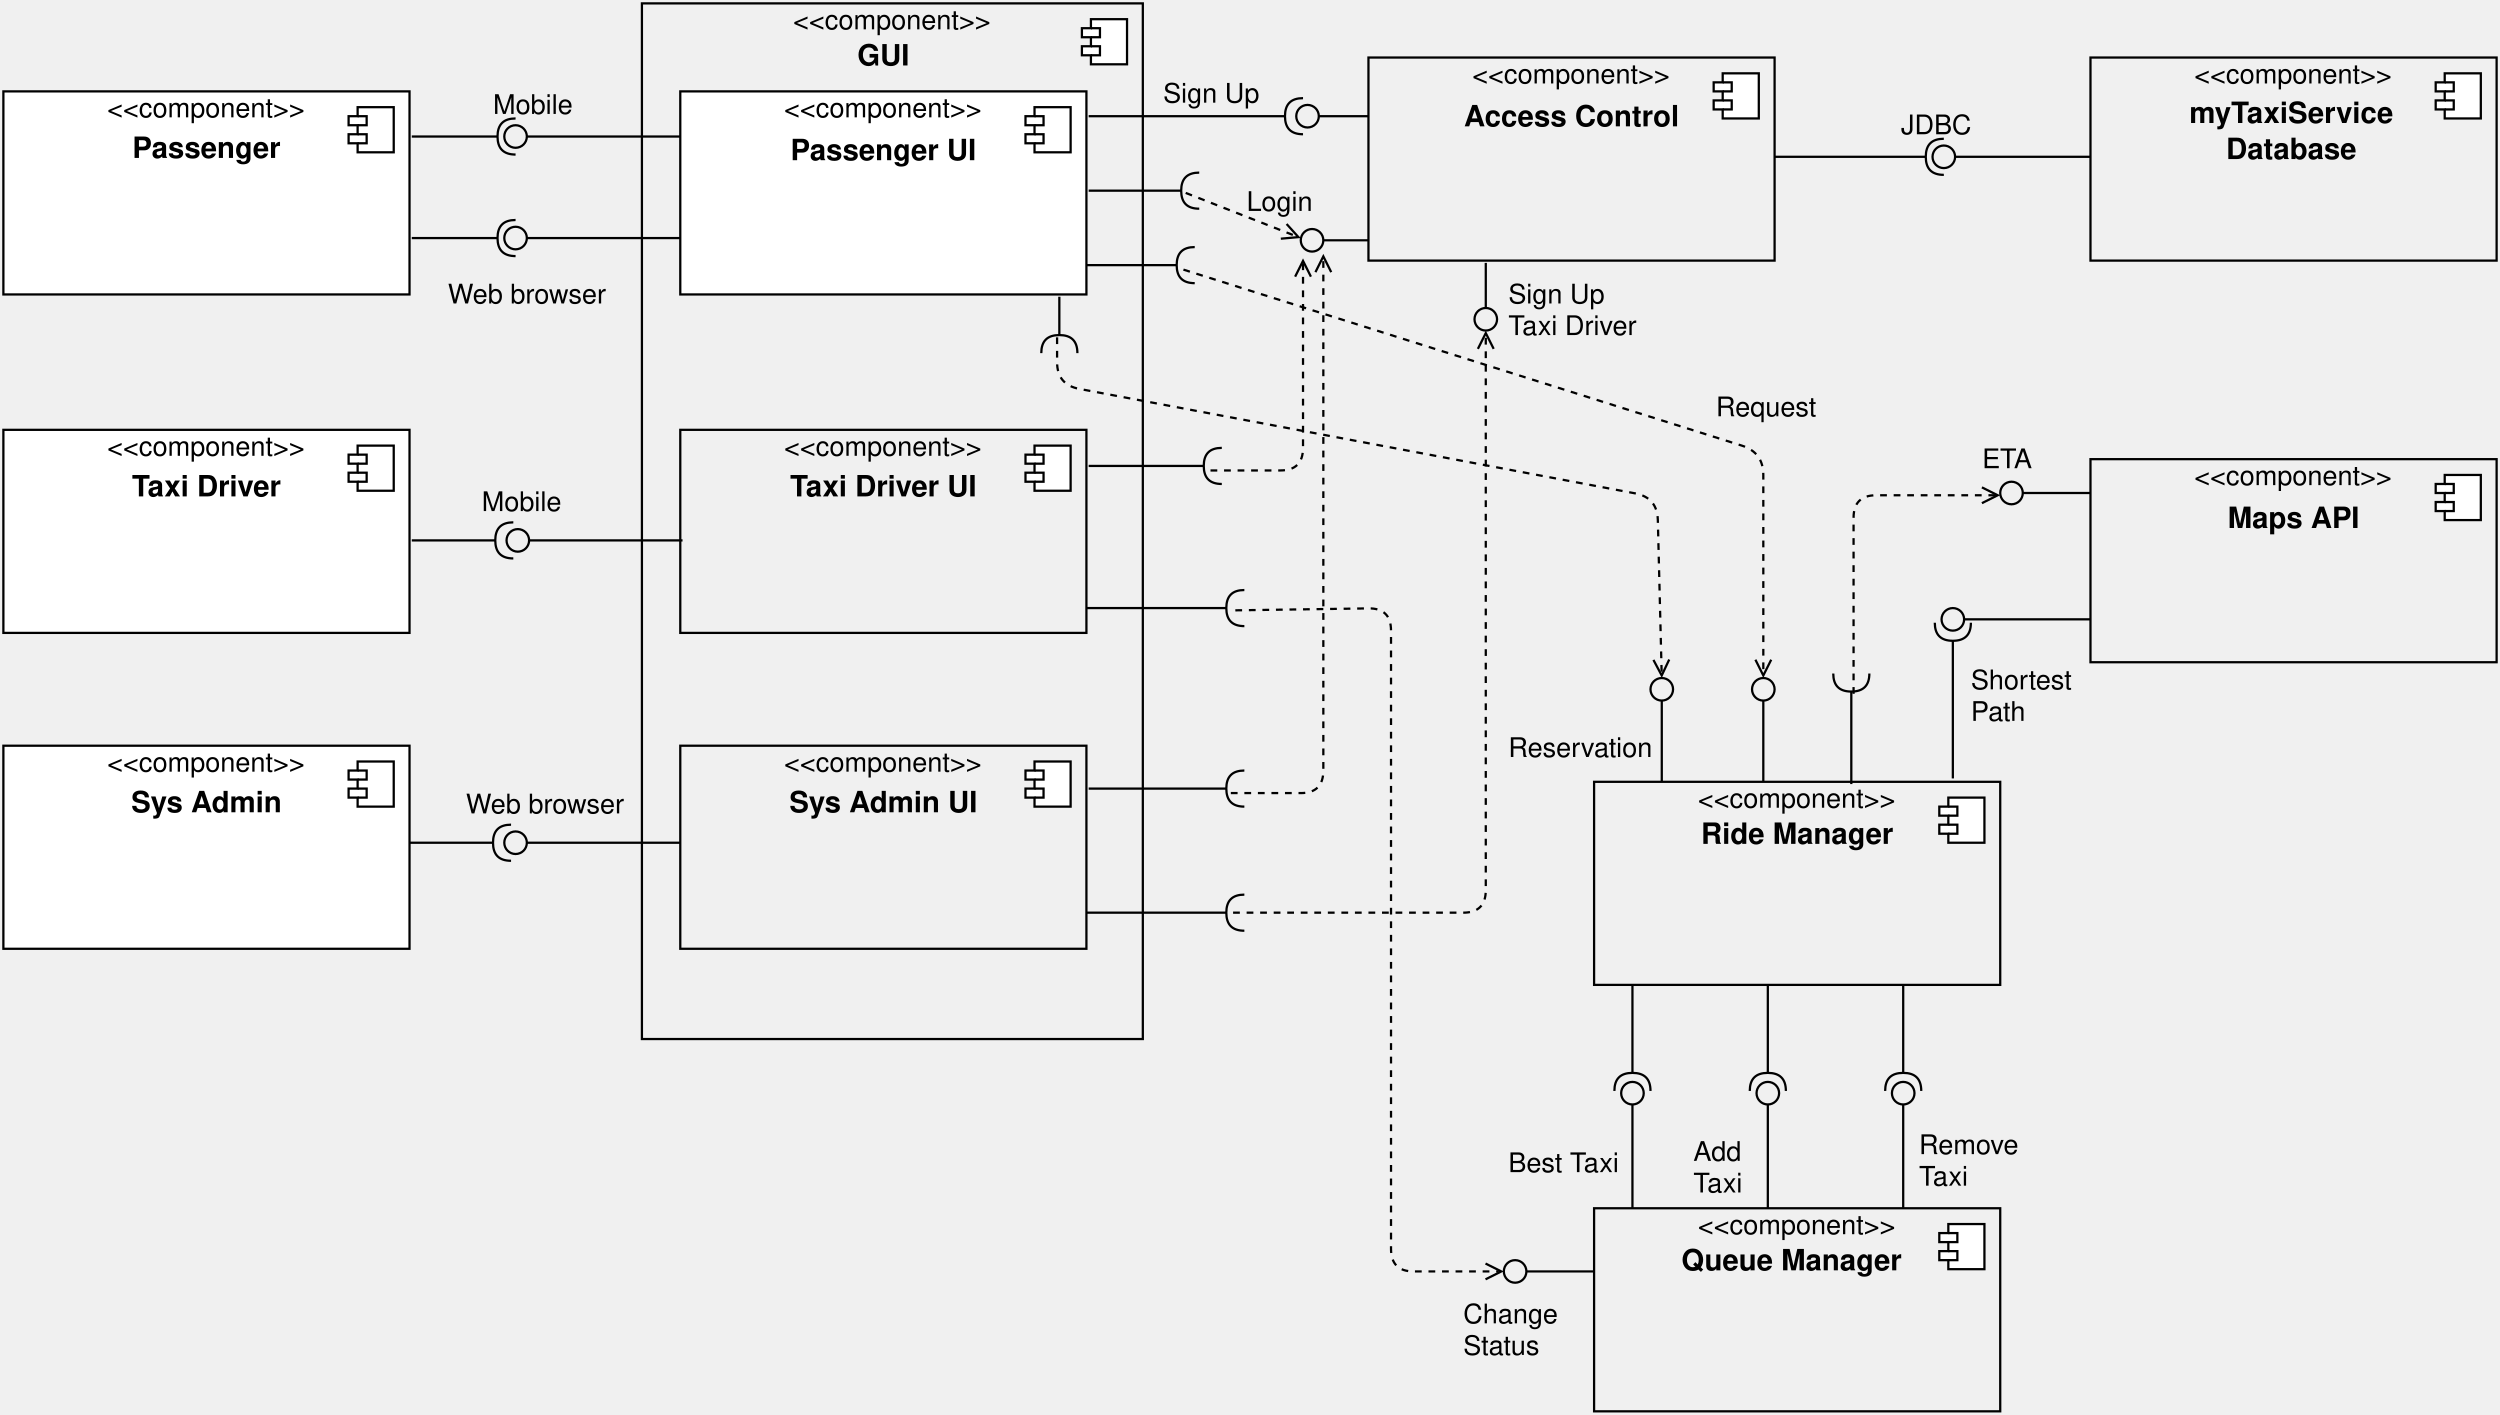
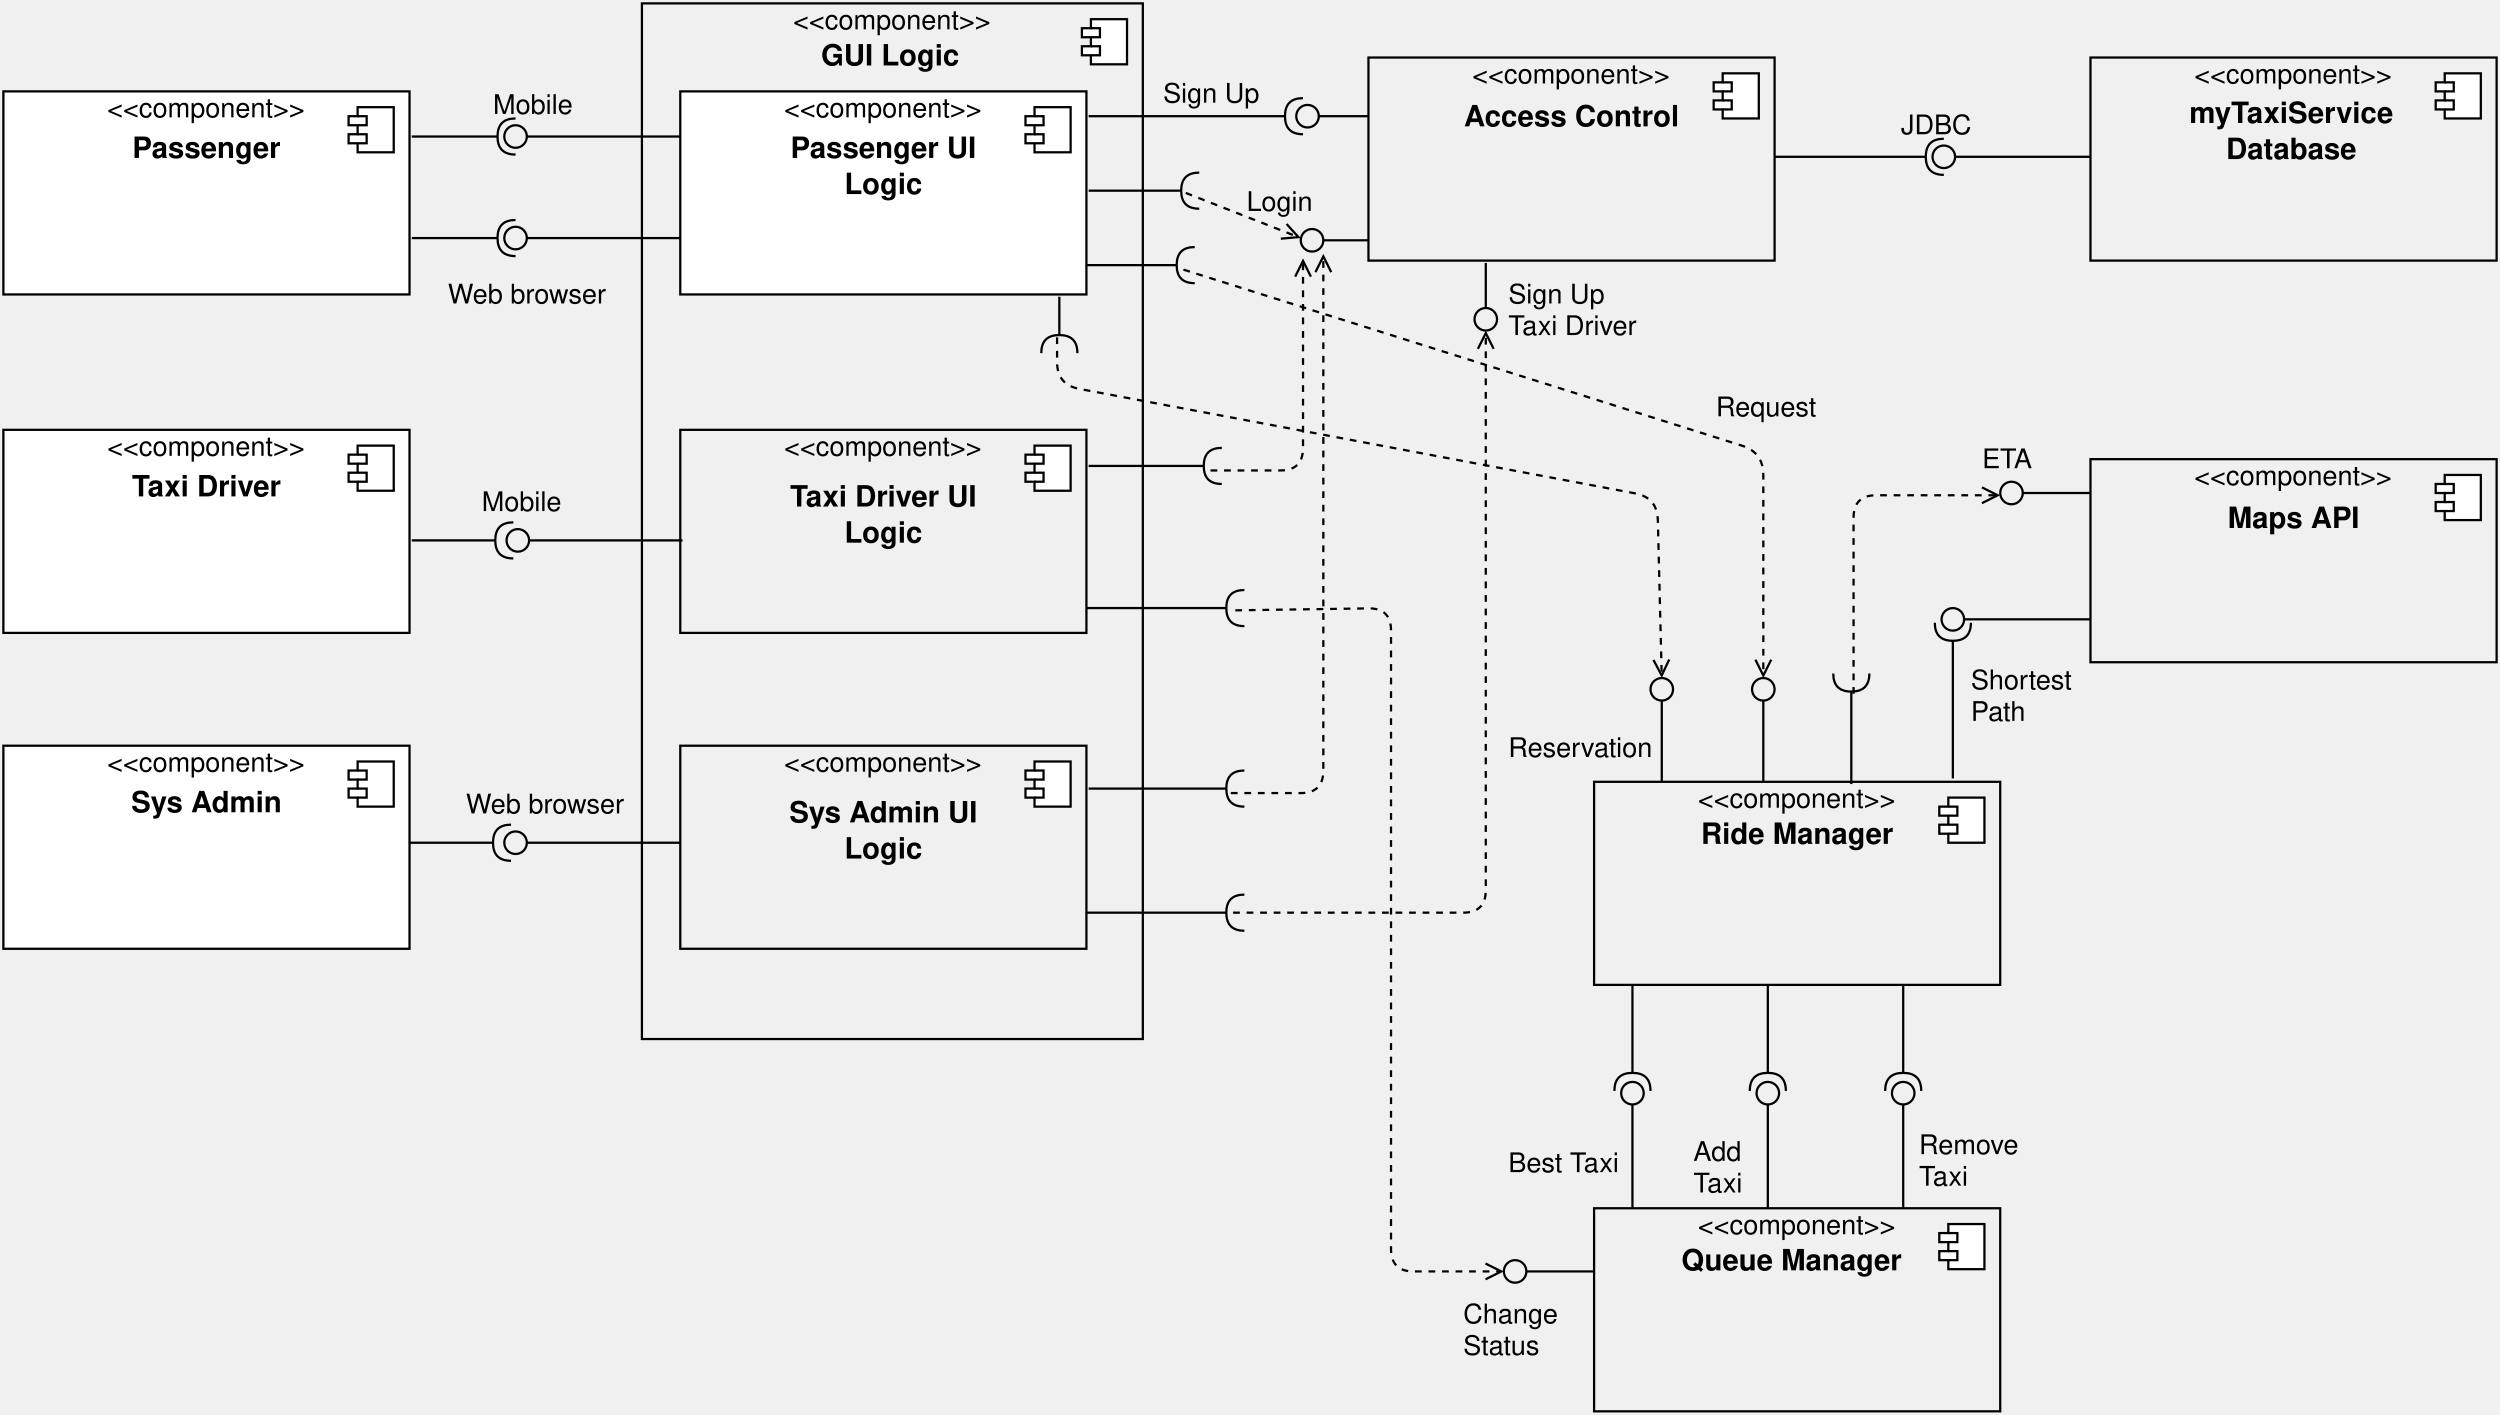
<svg xmlns="http://www.w3.org/2000/svg" width="1108px" height="627px" version="1.1" style="background-color: rgb(255, 255, 255);">
  <defs>
-     <clipPath id="mx-clip-371-14-40-20-0">
-       <rect x="371" y="14" width="40" height="20" />
+     <clipPath id="mx-clip-354-14-80-20-0">
+       <rect x="354" y="14" width="80" height="20" />
    </clipPath>
    <clipPath id="mx-clip-56-55-70-20-0">
      <rect x="56" y="55" width="70" height="20" />
    </clipPath>
    <clipPath id="mx-clip-56-205-70-20-0">
      <rect x="56" y="205" width="70" height="20" />
    </clipPath>
    <clipPath id="mx-clip-51-345-80-20-0">
      <rect x="51" y="345" width="80" height="20" />
    </clipPath>
-     <clipPath id="mx-clip-346-56-90-20-0">
-       <rect x="346" y="56" width="90" height="20" />
-     </clipPath>
-     <clipPath id="mx-clip-346-205-90-20-0">
-       <rect x="346" y="205" width="90" height="20" />
-     </clipPath>
-     <clipPath id="mx-clip-346-345-90-20-0">
-       <rect x="346" y="345" width="90" height="20" />
+     <clipPath id="mx-clip-346-56-90-34-0">
+       <rect x="346" y="56" width="90" height="34" />
+     </clipPath>
+     <clipPath id="mx-clip-346-205-90-45-0">
+       <rect x="346" y="205" width="90" height="45" />
+     </clipPath>
+     <clipPath id="mx-clip-346-345-90-45-0">
+       <rect x="346" y="345" width="90" height="45" />
    </clipPath>
    <clipPath id="mx-clip-648-41-96-20-0">
      <rect x="648" y="41" width="96" height="20" />
    </clipPath>
    <clipPath id="mx-clip-751-359-90-20-0">
      <rect x="751" y="359" width="90" height="20" />
    </clipPath>
    <clipPath id="mx-clip-741-548-105-20-0">
      <rect x="741" y="548" width="105" height="20" />
    </clipPath>
    <clipPath id="mx-clip-966-40-98-35-0">
      <rect x="966" y="40" width="98" height="35" />
    </clipPath>
    <clipPath id="mx-clip-971-219-90-20-0">
      <rect x="971" y="219" width="90" height="20" />
    </clipPath>
  </defs>
  <g transform="translate(0.5,0.5)">
    <rect x="284" y="1" width="222" height="459" fill="none" stroke="#000000" pointer-events="none" />
    <g fill="#000000" font-family="Helvetica" text-anchor="middle" font-size="12px">
      <text x="394.75" y="12.5">&lt;&lt;component&gt;&gt;</text>
    </g>
    <path d="M 483 8 L 499 8 L 499 28 L 483 28 L 483 24 L 479 24 L 479 20 L 483 20 L 483 16 L 479 16 L 479 12 L 483 12 Z" fill="#ffffff" stroke="#000000" stroke-miterlimit="10" pointer-events="none" />
    <path d="M 483 12 L 487 12 L 487 16 L 483 16 M 483 20 L 487 20 L 487 24 L 483 24" fill="none" stroke="#000000" stroke-miterlimit="10" pointer-events="none" />
    <path d="M 469 144 L 469 161" fill="none" stroke="#000000" stroke-miterlimit="10" transform="rotate(180,469,146)" pointer-events="none" />
    <path d="M 461 136 Q 461 144 469 144 Q 477 144 477 136" fill="none" stroke="#000000" stroke-miterlimit="10" transform="rotate(180,469,146)" pointer-events="none" />
    <ellipse cx="263" cy="205" rx="5" ry="5" fill="none" stroke="#000000" transform="rotate(-90,263,239)" pointer-events="none" />
    <path d="M 263 210 L 263 278" fill="none" stroke="#000000" stroke-miterlimit="10" transform="rotate(-90,263,239)" pointer-events="none" />
    <path d="M 207 227 L 207 264" fill="none" stroke="#000000" stroke-miterlimit="10" transform="rotate(90,207,239)" pointer-events="none" />
    <path d="M 199 219 Q 199 227 207 227 Q 215 227 215 219" fill="none" stroke="#000000" stroke-miterlimit="10" transform="rotate(90,207,239)" pointer-events="none" />
    <g fill="#000000" font-family="Helvetica" font-size="12px">
      <text x="213" y="226">Mobile</text>
    </g>
-     <g fill="#000000" font-family="Helvetica" font-weight="bold" clip-path="url(#mx-clip-371-14-40-20-0)" text-anchor="middle" font-size="13px">
-       <text x="391" y="28.5">GUI</text>
+     <g fill="#000000" font-family="Helvetica" font-weight="bold" clip-path="url(#mx-clip-354-14-80-20-0)" text-anchor="middle" font-size="13px">
+       <text x="394" y="28.5">GUI Logic</text>
    </g>
    <rect x="1" y="40" width="180" height="90" fill="#ffffff" stroke="#000000" pointer-events="none" />
    <g fill="#000000" font-family="Helvetica" text-anchor="middle" font-size="12px">
      <text x="90.75" y="51.5">&lt;&lt;component&gt;&gt;</text>
    </g>
    <path d="M 158 47 L 174 47 L 174 67 L 158 67 L 158 63 L 154 63 L 154 59 L 158 59 L 158 55 L 154 55 L 154 51 L 158 51 Z" fill="#ffffff" stroke="#000000" stroke-miterlimit="10" pointer-events="none" />
    <path d="M 158 51 L 162 51 L 162 55 L 158 55 M 158 59 L 162 59 L 162 63 L 158 63" fill="none" stroke="#000000" stroke-miterlimit="10" pointer-events="none" />
    <g fill="#000000" font-family="Helvetica" font-weight="bold" clip-path="url(#mx-clip-56-55-70-20-0)" text-anchor="middle" font-size="13px">
      <text x="91" y="69.5">Passenger</text>
    </g>
    <rect x="1" y="190" width="180" height="90" fill="#ffffff" stroke="#000000" pointer-events="none" />
    <g fill="#000000" font-family="Helvetica" text-anchor="middle" font-size="12px">
      <text x="90.75" y="201.5">&lt;&lt;component&gt;&gt;</text>
    </g>
    <path d="M 158 197 L 174 197 L 174 217 L 158 217 L 158 213 L 154 213 L 154 209 L 158 209 L 158 205 L 154 205 L 154 201 L 158 201 Z" fill="#ffffff" stroke="#000000" stroke-miterlimit="10" pointer-events="none" />
    <path d="M 158 201 L 162 201 L 162 205 L 158 205 M 158 209 L 162 209 L 162 213 L 158 213" fill="none" stroke="#000000" stroke-miterlimit="10" pointer-events="none" />
    <g fill="#000000" font-family="Helvetica" font-weight="bold" clip-path="url(#mx-clip-56-205-70-20-0)" text-anchor="middle" font-size="13px">
      <text x="91" y="219.5">Taxi Driver</text>
    </g>
    <rect x="1" y="330" width="180" height="90" fill="#ffffff" stroke="#000000" pointer-events="none" />
    <g fill="#000000" font-family="Helvetica" text-anchor="middle" font-size="12px">
      <text x="90.75" y="341.5">&lt;&lt;component&gt;&gt;</text>
    </g>
    <path d="M 158 337 L 174 337 L 174 357 L 158 357 L 158 353 L 154 353 L 154 349 L 158 349 L 158 345 L 154 345 L 154 341 L 158 341 Z" fill="#ffffff" stroke="#000000" stroke-miterlimit="10" pointer-events="none" />
    <path d="M 158 341 L 162 341 L 162 345 L 158 345 M 158 349 L 162 349 L 162 353 L 158 353" fill="none" stroke="#000000" stroke-miterlimit="10" pointer-events="none" />
    <g fill="#000000" font-family="Helvetica" font-weight="bold" clip-path="url(#mx-clip-51-345-80-20-0)" text-anchor="middle" font-size="13px">
      <text x="91" y="359.5">Sys Admin</text>
    </g>
    <rect x="301" y="40" width="180" height="90" fill="#ffffff" stroke="#000000" pointer-events="none" />
    <g fill="#000000" font-family="Helvetica" text-anchor="middle" font-size="12px">
      <text x="390.75" y="51.5">&lt;&lt;component&gt;&gt;</text>
    </g>
    <path d="M 458 47 L 474 47 L 474 67 L 458 67 L 458 63 L 454 63 L 454 59 L 458 59 L 458 55 L 454 55 L 454 51 L 458 51 Z" fill="#ffffff" stroke="#000000" stroke-miterlimit="10" pointer-events="none" />
    <path d="M 458 51 L 462 51 L 462 55 L 458 55 M 458 59 L 462 59 L 462 63 L 458 63" fill="none" stroke="#000000" stroke-miterlimit="10" pointer-events="none" />
-     <g fill="#000000" font-family="Helvetica" font-weight="bold" clip-path="url(#mx-clip-346-56-90-20-0)" text-anchor="middle" font-size="13px">
-       <text x="391" y="70.5">Passenger UI</text>
+     <g fill="#000000" font-family="Helvetica" font-weight="bold" clip-path="url(#mx-clip-346-56-90-34-0)" text-anchor="middle" font-size="13px">
+       <text x="391" y="69.5">Passenger UI</text>
+       <text x="391" y="85.5">Logic</text>
    </g>
    <rect x="301" y="190" width="180" height="90" fill="none" stroke="#000000" pointer-events="none" />
    <g fill="#000000" font-family="Helvetica" text-anchor="middle" font-size="12px">
      <text x="390.75" y="201.5">&lt;&lt;component&gt;&gt;</text>
    </g>
    <path d="M 458 197 L 474 197 L 474 217 L 458 217 L 458 213 L 454 213 L 454 209 L 458 209 L 458 205 L 454 205 L 454 201 L 458 201 Z" fill="#ffffff" stroke="#000000" stroke-miterlimit="10" pointer-events="none" />
    <path d="M 458 201 L 462 201 L 462 205 L 458 205 M 458 209 L 462 209 L 462 213 L 458 213" fill="none" stroke="#000000" stroke-miterlimit="10" pointer-events="none" />
-     <g fill="#000000" font-family="Helvetica" font-weight="bold" clip-path="url(#mx-clip-346-205-90-20-0)" text-anchor="middle" font-size="13px">
-       <text x="391" y="219.5">Taxi Driver UI</text>
+     <g fill="#000000" font-family="Helvetica" font-weight="bold" clip-path="url(#mx-clip-346-205-90-45-0)" text-anchor="middle" font-size="13px">
+       <text x="391" y="224">Taxi Driver UI</text>
+       <text x="391" y="240">Logic</text>
    </g>
    <rect x="301" y="330" width="180" height="90" fill="none" stroke="#000000" pointer-events="none" />
    <g fill="#000000" font-family="Helvetica" text-anchor="middle" font-size="12px">
      <text x="390.75" y="341.5">&lt;&lt;component&gt;&gt;</text>
    </g>
    <path d="M 458 337 L 474 337 L 474 357 L 458 357 L 458 353 L 454 353 L 454 349 L 458 349 L 458 345 L 454 345 L 454 341 L 458 341 Z" fill="#ffffff" stroke="#000000" stroke-miterlimit="10" pointer-events="none" />
    <path d="M 458 341 L 462 341 L 462 345 L 458 345 M 458 349 L 462 349 L 462 353 L 458 353" fill="none" stroke="#000000" stroke-miterlimit="10" pointer-events="none" />
-     <g fill="#000000" font-family="Helvetica" font-weight="bold" clip-path="url(#mx-clip-346-345-90-20-0)" text-anchor="middle" font-size="13px">
-       <text x="391" y="359.5">Sys Admin UI</text>
+     <g fill="#000000" font-family="Helvetica" font-weight="bold" clip-path="url(#mx-clip-346-345-90-45-0)" text-anchor="middle" font-size="13px">
+       <text x="391" y="364">Sys Admin UI</text>
+       <text x="391" y="380">Logic</text>
    </g>
    <ellipse cx="262" cy="26" rx="5" ry="5" fill="none" stroke="#000000" transform="rotate(-90,262,60)" pointer-events="none" />
    <path d="M 262 31 L 262 99" fill="none" stroke="#000000" stroke-miterlimit="10" transform="rotate(-90,262,60)" pointer-events="none" />
    <ellipse cx="262" cy="71" rx="5" ry="5" fill="none" stroke="#000000" transform="rotate(-90,262,105)" pointer-events="none" />
    <path d="M 262 76 L 262 144" fill="none" stroke="#000000" stroke-miterlimit="10" transform="rotate(-90,262,105)" pointer-events="none" />
    <ellipse cx="262" cy="339" rx="5" ry="5" fill="none" stroke="#000000" transform="rotate(-90,262,373)" pointer-events="none" />
    <path d="M 262 344 L 262 412" fill="none" stroke="#000000" stroke-miterlimit="10" transform="rotate(-90,262,373)" pointer-events="none" />
    <path d="M 207.5 47.5 L 207.5 85.5" fill="none" stroke="#000000" stroke-miterlimit="10" transform="rotate(90,207.5,60)" pointer-events="none" />
    <path d="M 199.5 39.5 Q 199.5 47.5 207.5 47.5 Q 215.5 47.5 215.5 39.5" fill="none" stroke="#000000" stroke-miterlimit="10" transform="rotate(90,207.5,60)" pointer-events="none" />
    <path d="M 207.5 92.5 L 207.5 130.5" fill="none" stroke="#000000" stroke-miterlimit="10" transform="rotate(90,207.5,105)" pointer-events="none" />
    <path d="M 199.5 84.5 Q 199.5 92.5 207.5 92.5 Q 215.5 92.5 215.5 84.5" fill="none" stroke="#000000" stroke-miterlimit="10" transform="rotate(90,207.5,105)" pointer-events="none" />
    <path d="M 206 361 L 206 398" fill="none" stroke="#000000" stroke-miterlimit="10" transform="rotate(90,206,373)" pointer-events="none" />
    <path d="M 198 353 Q 198 361 206 361 Q 214 361 214 353" fill="none" stroke="#000000" stroke-miterlimit="10" transform="rotate(90,206,373)" pointer-events="none" />
    <g fill="#000000" font-family="Helvetica" font-size="12px">
      <text x="218" y="50">Mobile</text>
    </g>
    <g fill="#000000" font-family="Helvetica" font-size="12px">
      <text x="198" y="134">Web browser</text>
    </g>
    <g fill="#000000" font-family="Helvetica" font-size="12px">
      <text x="206" y="360">Web browser</text>
    </g>
    <rect x="606" y="25" width="180" height="90" fill="none" stroke="#000000" pointer-events="none" />
    <g fill="#000000" font-family="Helvetica" text-anchor="middle" font-size="12px">
      <text x="695.75" y="36.5">&lt;&lt;component&gt;&gt;</text>
    </g>
    <path d="M 763 32 L 779 32 L 779 52 L 763 52 L 763 48 L 759 48 L 759 44 L 763 44 L 763 40 L 759 40 L 759 36 L 763 36 Z" fill="#ffffff" stroke="#000000" stroke-miterlimit="10" pointer-events="none" />
    <path d="M 763 36 L 767 36 L 767 40 L 763 40 M 763 44 L 767 44 L 767 48 L 763 48" fill="none" stroke="#000000" stroke-miterlimit="10" pointer-events="none" />
    <g fill="#000000" font-family="Helvetica" font-weight="bold" clip-path="url(#mx-clip-648-41-96-20-0)" text-anchor="middle" font-size="13px">
      <text x="696" y="55.5">Access Control</text>
    </g>
    <rect x="706" y="346" width="180" height="90" fill="none" stroke="#000000" pointer-events="none" />
    <g fill="#000000" font-family="Helvetica" text-anchor="middle" font-size="12px">
      <text x="795.75" y="357.5">&lt;&lt;component&gt;&gt;</text>
    </g>
    <path d="M 863 353 L 879 353 L 879 373 L 863 373 L 863 369 L 859 369 L 859 365 L 863 365 L 863 361 L 859 361 L 859 357 L 863 357 Z" fill="#ffffff" stroke="#000000" stroke-miterlimit="10" pointer-events="none" />
    <path d="M 863 357 L 867 357 L 867 361 L 863 361 M 863 365 L 867 365 L 867 369 L 863 369" fill="none" stroke="#000000" stroke-miterlimit="10" pointer-events="none" />
    <g fill="#000000" font-family="Helvetica" font-weight="bold" clip-path="url(#mx-clip-751-359-90-20-0)" text-anchor="middle" font-size="13px">
      <text x="796" y="373.5">Ride Manager</text>
    </g>
    <rect x="706" y="535" width="180" height="90" fill="none" stroke="#000000" pointer-events="none" />
    <g fill="#000000" font-family="Helvetica" text-anchor="middle" font-size="12px">
      <text x="795.75" y="546.5">&lt;&lt;component&gt;&gt;</text>
    </g>
    <path d="M 863 542 L 879 542 L 879 562 L 863 562 L 863 558 L 859 558 L 859 554 L 863 554 L 863 550 L 859 550 L 859 546 L 863 546 Z" fill="#ffffff" stroke="#000000" stroke-miterlimit="10" pointer-events="none" />
    <path d="M 863 546 L 867 546 L 867 550 L 863 550 M 863 554 L 867 554 L 867 558 L 863 558" fill="none" stroke="#000000" stroke-miterlimit="10" pointer-events="none" />
    <g fill="#000000" font-family="Helvetica" font-weight="bold" clip-path="url(#mx-clip-741-548-105-20-0)" text-anchor="middle" font-size="13px">
      <text x="793.5" y="562.5">Queue Manager</text>
    </g>
    <rect x="926" y="25" width="180" height="90" fill="none" stroke="#000000" pointer-events="none" />
    <g fill="#000000" font-family="Helvetica" text-anchor="middle" font-size="12px">
      <text x="1015.75" y="36.5">&lt;&lt;component&gt;&gt;</text>
    </g>
    <path d="M 1083 32 L 1099 32 L 1099 52 L 1083 52 L 1083 48 L 1079 48 L 1079 44 L 1083 44 L 1083 40 L 1079 40 L 1079 36 L 1083 36 Z" fill="#ffffff" stroke="#000000" stroke-miterlimit="10" pointer-events="none" />
    <path d="M 1083 36 L 1087 36 L 1087 40 L 1083 40 M 1083 44 L 1087 44 L 1087 48 L 1083 48" fill="none" stroke="#000000" stroke-miterlimit="10" pointer-events="none" />
    <g fill="#000000" font-family="Helvetica" font-weight="bold" clip-path="url(#mx-clip-966-40-98-35-0)" text-anchor="middle" font-size="13px">
      <text x="1015" y="54">myTaxiService</text>
      <text x="1015" y="70">Database</text>
    </g>
    <ellipse cx="723" cy="484" rx="5" ry="5" fill="none" stroke="#000000" pointer-events="none" />
    <path d="M 723 489 L 723 535" fill="none" stroke="#000000" stroke-miterlimit="10" pointer-events="none" />
    <path d="M 723 449 L 723 488" fill="none" stroke="#000000" stroke-miterlimit="10" transform="rotate(180,723,462)" pointer-events="none" />
    <path d="M 715 441 Q 715 449 723 449 Q 731 449 731 441" fill="none" stroke="#000000" stroke-miterlimit="10" transform="rotate(180,723,462)" pointer-events="none" />
    <g fill="#000000" font-family="Helvetica" font-size="12px">
      <text x="668" y="519">Best Taxi</text>
    </g>
    <path d="M 783 449 L 783 488" fill="none" stroke="#000000" stroke-miterlimit="10" transform="rotate(180,783,462)" pointer-events="none" />
    <path d="M 775 441 Q 775 449 783 449 Q 791 449 791 441" fill="none" stroke="#000000" stroke-miterlimit="10" transform="rotate(180,783,462)" pointer-events="none" />
    <ellipse cx="783" cy="484" rx="5" ry="5" fill="none" stroke="#000000" pointer-events="none" />
    <path d="M 783 489 L 783 535" fill="none" stroke="#000000" stroke-miterlimit="10" pointer-events="none" />
    <g fill="#000000" font-family="Helvetica" font-size="12px">
      <text x="750" y="514">Add</text>
      <text x="750" y="528">Taxi</text>
    </g>
    <ellipse cx="843" cy="484" rx="5" ry="5" fill="none" stroke="#000000" pointer-events="none" />
    <path d="M 843 489 L 843 535" fill="none" stroke="#000000" stroke-miterlimit="10" pointer-events="none" />
    <path d="M 843 449 L 843 488" fill="none" stroke="#000000" stroke-miterlimit="10" transform="rotate(180,843,462)" pointer-events="none" />
    <path d="M 835 441 Q 835 449 843 449 Q 851 449 851 441" fill="none" stroke="#000000" stroke-miterlimit="10" transform="rotate(180,843,462)" pointer-events="none" />
    <g fill="#000000" font-family="Helvetica" font-size="12px">
      <text x="850" y="511">Remove</text>
      <text x="850" y="525">Taxi</text>
    </g>
    <ellipse cx="686" cy="548" rx="5" ry="5" fill="none" stroke="#000000" transform="rotate(270,686,563)" pointer-events="none" />
    <path d="M 686 553 L 686 583" fill="none" stroke="#000000" stroke-miterlimit="10" transform="rotate(270,686,563)" pointer-events="none" />
    <path d="M 518.5 244.5 L 518.5 306.5" fill="none" stroke="#000000" stroke-miterlimit="10" transform="rotate(450,518.5,269)" pointer-events="none" />
    <path d="M 510.5 236.5 Q 510.5 244.5 518.5 244.5 Q 526.5 244.5 526.5 236.5" fill="none" stroke="#000000" stroke-miterlimit="10" transform="rotate(450,518.5,269)" pointer-events="none" />
    <path d="M 547 270 L 606 269.14 Q 616 269 616 279 L 616 553 Q 616 563 626 563 L 663.76 563" fill="none" stroke="#000000" stroke-miterlimit="10" stroke-dasharray="3 3" pointer-events="none" />
    <path d="M 657.88 566.5 L 664.88 563 L 657.88 559.5" fill="none" stroke="#000000" stroke-miterlimit="10" pointer-events="none" />
    <ellipse cx="891" cy="39" rx="5" ry="5" fill="none" stroke="#000000" transform="rotate(-90,891,69)" pointer-events="none" />
    <path d="M 891 44 L 891 104" fill="none" stroke="#000000" stroke-miterlimit="10" transform="rotate(-90,891,69)" pointer-events="none" />
    <path d="M 826 42 L 826 109" fill="none" stroke="#000000" stroke-miterlimit="10" transform="rotate(450,826,69)" pointer-events="none" />
    <path d="M 818 34 Q 818 42 826 42 Q 834 42 834 34" fill="none" stroke="#000000" stroke-miterlimit="10" transform="rotate(450,826,69)" pointer-events="none" />
    <g fill="#000000" font-family="Helvetica" font-size="12px">
      <text x="648" y="586">Change</text>
      <text x="648" y="600">Status</text>
    </g>
    <ellipse cx="590" cy="40" rx="5" ry="5" fill="none" stroke="#000000" transform="rotate(270,590,51)" pointer-events="none" />
    <path d="M 590 45 L 590 67" fill="none" stroke="#000000" stroke-miterlimit="10" transform="rotate(270,590,51)" pointer-events="none" />
    <ellipse cx="591" cy="96" rx="5" ry="5" fill="none" stroke="#000000" transform="rotate(270,591,106)" pointer-events="none" />
    <path d="M 591 101 L 591 121" fill="none" stroke="#000000" stroke-miterlimit="10" transform="rotate(270,591,106)" pointer-events="none" />
    <path d="M 532 14 L 532 101" fill="none" stroke="#000000" stroke-miterlimit="10" transform="rotate(90,532,51)" pointer-events="none" />
    <path d="M 524 6 Q 524 14 532 14 Q 540 14 540 6" fill="none" stroke="#000000" stroke-miterlimit="10" transform="rotate(90,532,51)" pointer-events="none" />
    <path d="M 509 70 L 509 111" fill="none" stroke="#000000" stroke-miterlimit="10" transform="rotate(90,509,84)" pointer-events="none" />
    <path d="M 501 62 Q 501 70 509 70 Q 517 70 517 62" fill="none" stroke="#000000" stroke-miterlimit="10" transform="rotate(90,509,84)" pointer-events="none" />
    <g fill="#000000" font-family="Helvetica" font-size="12px">
      <text x="515" y="45">Sign Up</text>
    </g>
    <g fill="#000000" font-family="Helvetica" font-size="12px">
      <text x="552" y="93">Login</text>
    </g>
    <path d="M 525 85 L 573.92 104.18" fill="none" stroke="#000000" stroke-miterlimit="10" stroke-dasharray="3 3" pointer-events="none" />
    <path d="M 567.16 105.29 L 574.96 104.59 L 569.72 98.78" fill="none" stroke="#000000" stroke-miterlimit="10" pointer-events="none" />
    <path d="M 514 187 L 514 238" fill="none" stroke="#000000" stroke-miterlimit="10" transform="rotate(90,514,206)" pointer-events="none" />
    <path d="M 506 179 Q 506 187 514 187 Q 522 187 522 179" fill="none" stroke="#000000" stroke-miterlimit="10" transform="rotate(90,514,206)" pointer-events="none" />
    <path d="M 536 208 L 567 208 Q 577 208 577 198 L 577 116.24" fill="none" stroke="#000000" stroke-miterlimit="10" stroke-dasharray="3 3" pointer-events="none" />
    <path d="M 580.5 122.12 L 577 115.12 L 573.5 122.12" fill="none" stroke="#000000" stroke-miterlimit="10" pointer-events="none" />
    <path d="M 545 351 L 576 351 Q 586 351 586 341 L 586 114.24" fill="none" stroke="#000000" stroke-miterlimit="10" stroke-dasharray="3 3" pointer-events="none" />
    <path d="M 589.5 120.12 L 586 113.12 L 582.5 120.12" fill="none" stroke="#000000" stroke-miterlimit="10" pointer-events="none" />
    <path d="M 519 325 L 519 386" fill="none" stroke="#000000" stroke-miterlimit="10" transform="rotate(90,519,349)" pointer-events="none" />
    <path d="M 511 317 Q 511 325 519 325 Q 527 325 527 317" fill="none" stroke="#000000" stroke-miterlimit="10" transform="rotate(90,519,349)" pointer-events="none" />
    <ellipse cx="658" cy="121" rx="5" ry="5" fill="none" stroke="#000000" transform="rotate(180,658,131)" pointer-events="none" />
    <path d="M 658 126 L 658 146" fill="none" stroke="#000000" stroke-miterlimit="10" transform="rotate(180,658,131)" pointer-events="none" />
    <path d="M 518.5 379.5 L 518.5 441.5" fill="none" stroke="#000000" stroke-miterlimit="10" transform="rotate(90,518.5,404)" pointer-events="none" />
    <path d="M 510.5 371.5 Q 510.5 379.5 518.5 379.5 Q 526.5 379.5 526.5 371.5" fill="none" stroke="#000000" stroke-miterlimit="10" transform="rotate(90,518.5,404)" pointer-events="none" />
    <path d="M 546 404 L 648 404 Q 658 404 658 394 L 658 148.24" fill="none" stroke="#000000" stroke-miterlimit="10" stroke-dasharray="3 3" pointer-events="none" />
    <path d="M 661.5 154.12 L 658 147.12 L 654.5 154.12" fill="none" stroke="#000000" stroke-miterlimit="10" pointer-events="none" />
    <g fill="#000000" font-family="Helvetica" font-size="12px">
      <text x="668" y="134">Sign Up</text>
      <text x="668" y="148">Taxi Driver</text>
    </g>
    <rect x="926" y="203" width="180" height="90" fill="none" stroke="#000000" pointer-events="none" />
    <g fill="#000000" font-family="Helvetica" text-anchor="middle" font-size="12px">
      <text x="1015.75" y="214.5">&lt;&lt;component&gt;&gt;</text>
    </g>
    <path d="M 1083 210 L 1099 210 L 1099 230 L 1083 230 L 1083 226 L 1079 226 L 1079 222 L 1083 222 L 1083 218 L 1079 218 L 1079 214 L 1083 214 Z" fill="#ffffff" stroke="#000000" stroke-miterlimit="10" pointer-events="none" />
    <path d="M 1083 214 L 1087 214 L 1087 218 L 1083 218 M 1083 222 L 1087 222 L 1087 226 L 1083 226" fill="none" stroke="#000000" stroke-miterlimit="10" pointer-events="none" />
    <g fill="#000000" font-family="Helvetica" font-weight="bold" clip-path="url(#mx-clip-971-219-90-20-0)" text-anchor="middle" font-size="13px">
      <text x="1016" y="233.5">Maps API</text>
    </g>
    <ellipse cx="906" cy="203" rx="5" ry="5" fill="none" stroke="#000000" transform="rotate(270,906,218)" pointer-events="none" />
    <path d="M 906 208 L 906 238" fill="none" stroke="#000000" stroke-miterlimit="10" transform="rotate(270,906,218)" pointer-events="none" />
    <g fill="#000000" font-family="Helvetica" font-size="12px">
      <text x="878" y="207">ETA</text>
    </g>
    <path d="M 820 306 L 820 347" fill="none" stroke="#000000" stroke-miterlimit="10" pointer-events="none" />
    <path d="M 812 298 Q 812 306 820 306 Q 828 306 828 298" fill="none" stroke="#000000" stroke-miterlimit="10" pointer-events="none" />
    <path d="M 821 307 L 821 229 Q 821 219 831 219 L 883.76 219" fill="none" stroke="#000000" stroke-miterlimit="10" stroke-dasharray="3 3" pointer-events="none" />
    <path d="M 877.88 222.5 L 884.88 219 L 877.88 215.5" fill="none" stroke="#000000" stroke-miterlimit="10" pointer-events="none" />
    <ellipse cx="893" cy="246" rx="5" ry="5" fill="none" stroke="#000000" transform="rotate(270,893,274)" pointer-events="none" />
    <path d="M 893 251 L 893 307" fill="none" stroke="#000000" stroke-miterlimit="10" transform="rotate(270,893,274)" pointer-events="none" />
    <path d="M 865 283.5 L 865 344.5" fill="none" stroke="#000000" stroke-miterlimit="10" pointer-events="none" />
    <path d="M 857 275.5 Q 857 283.5 865 283.5 Q 873 283.5 873 275.5" fill="none" stroke="#000000" stroke-miterlimit="10" pointer-events="none" />
    <g fill="#000000" font-family="Helvetica" font-size="12px">
      <text x="873" y="305">Shortest</text>
      <text x="873" y="319">Path</text>
    </g>
    <ellipse cx="781" cy="305" rx="5" ry="5" fill="none" stroke="#000000" pointer-events="none" />
    <path d="M 781 310 L 781 346" fill="none" stroke="#000000" stroke-miterlimit="10" pointer-events="none" />
    <ellipse cx="736" cy="305" rx="5" ry="5" fill="none" stroke="#000000" pointer-events="none" />
    <path d="M 736 310 L 736 346" fill="none" stroke="#000000" stroke-miterlimit="10" pointer-events="none" />
    <path d="M 507.5 103.5 L 507.5 143.5" fill="none" stroke="#000000" stroke-miterlimit="10" transform="rotate(90,507.5,117)" pointer-events="none" />
    <path d="M 499.5 95.5 Q 499.5 103.5 507.5 103.5 Q 515.5 103.5 515.5 95.5" fill="none" stroke="#000000" stroke-miterlimit="10" transform="rotate(90,507.5,117)" pointer-events="none" />
    <path d="M 524 119 L 771.46 196.99 Q 781 200 781 210 L 781 297.76" fill="none" stroke="#000000" stroke-miterlimit="10" stroke-dasharray="3 3" pointer-events="none" />
    <path d="M 777.5 291.88 L 781 298.88 L 784.5 291.88" fill="none" stroke="#000000" stroke-miterlimit="10" pointer-events="none" />
    <g fill="#000000" font-family="Helvetica" font-size="12px">
      <text x="760" y="184">Request</text>
    </g>
    <path d="M 468 149 L 468 160 Q 468 170 477.83 171.85 L 724.17 218.15 Q 734 220 734.25 230 L 735.94 297.76" fill="none" stroke="#000000" stroke-miterlimit="10" stroke-dasharray="3 3" pointer-events="none" />
    <path d="M 732.3 291.97 L 735.97 298.88 L 739.3 291.8" fill="none" stroke="#000000" stroke-miterlimit="10" pointer-events="none" />
    <g fill="#000000" font-family="Helvetica" font-size="12px">
      <text x="668" y="335">Reservation</text>
    </g>
    <g fill="#000000" font-family="Helvetica" font-size="12px">
      <text x="842" y="59">JDBC</text>
    </g>
  </g>
</svg>
